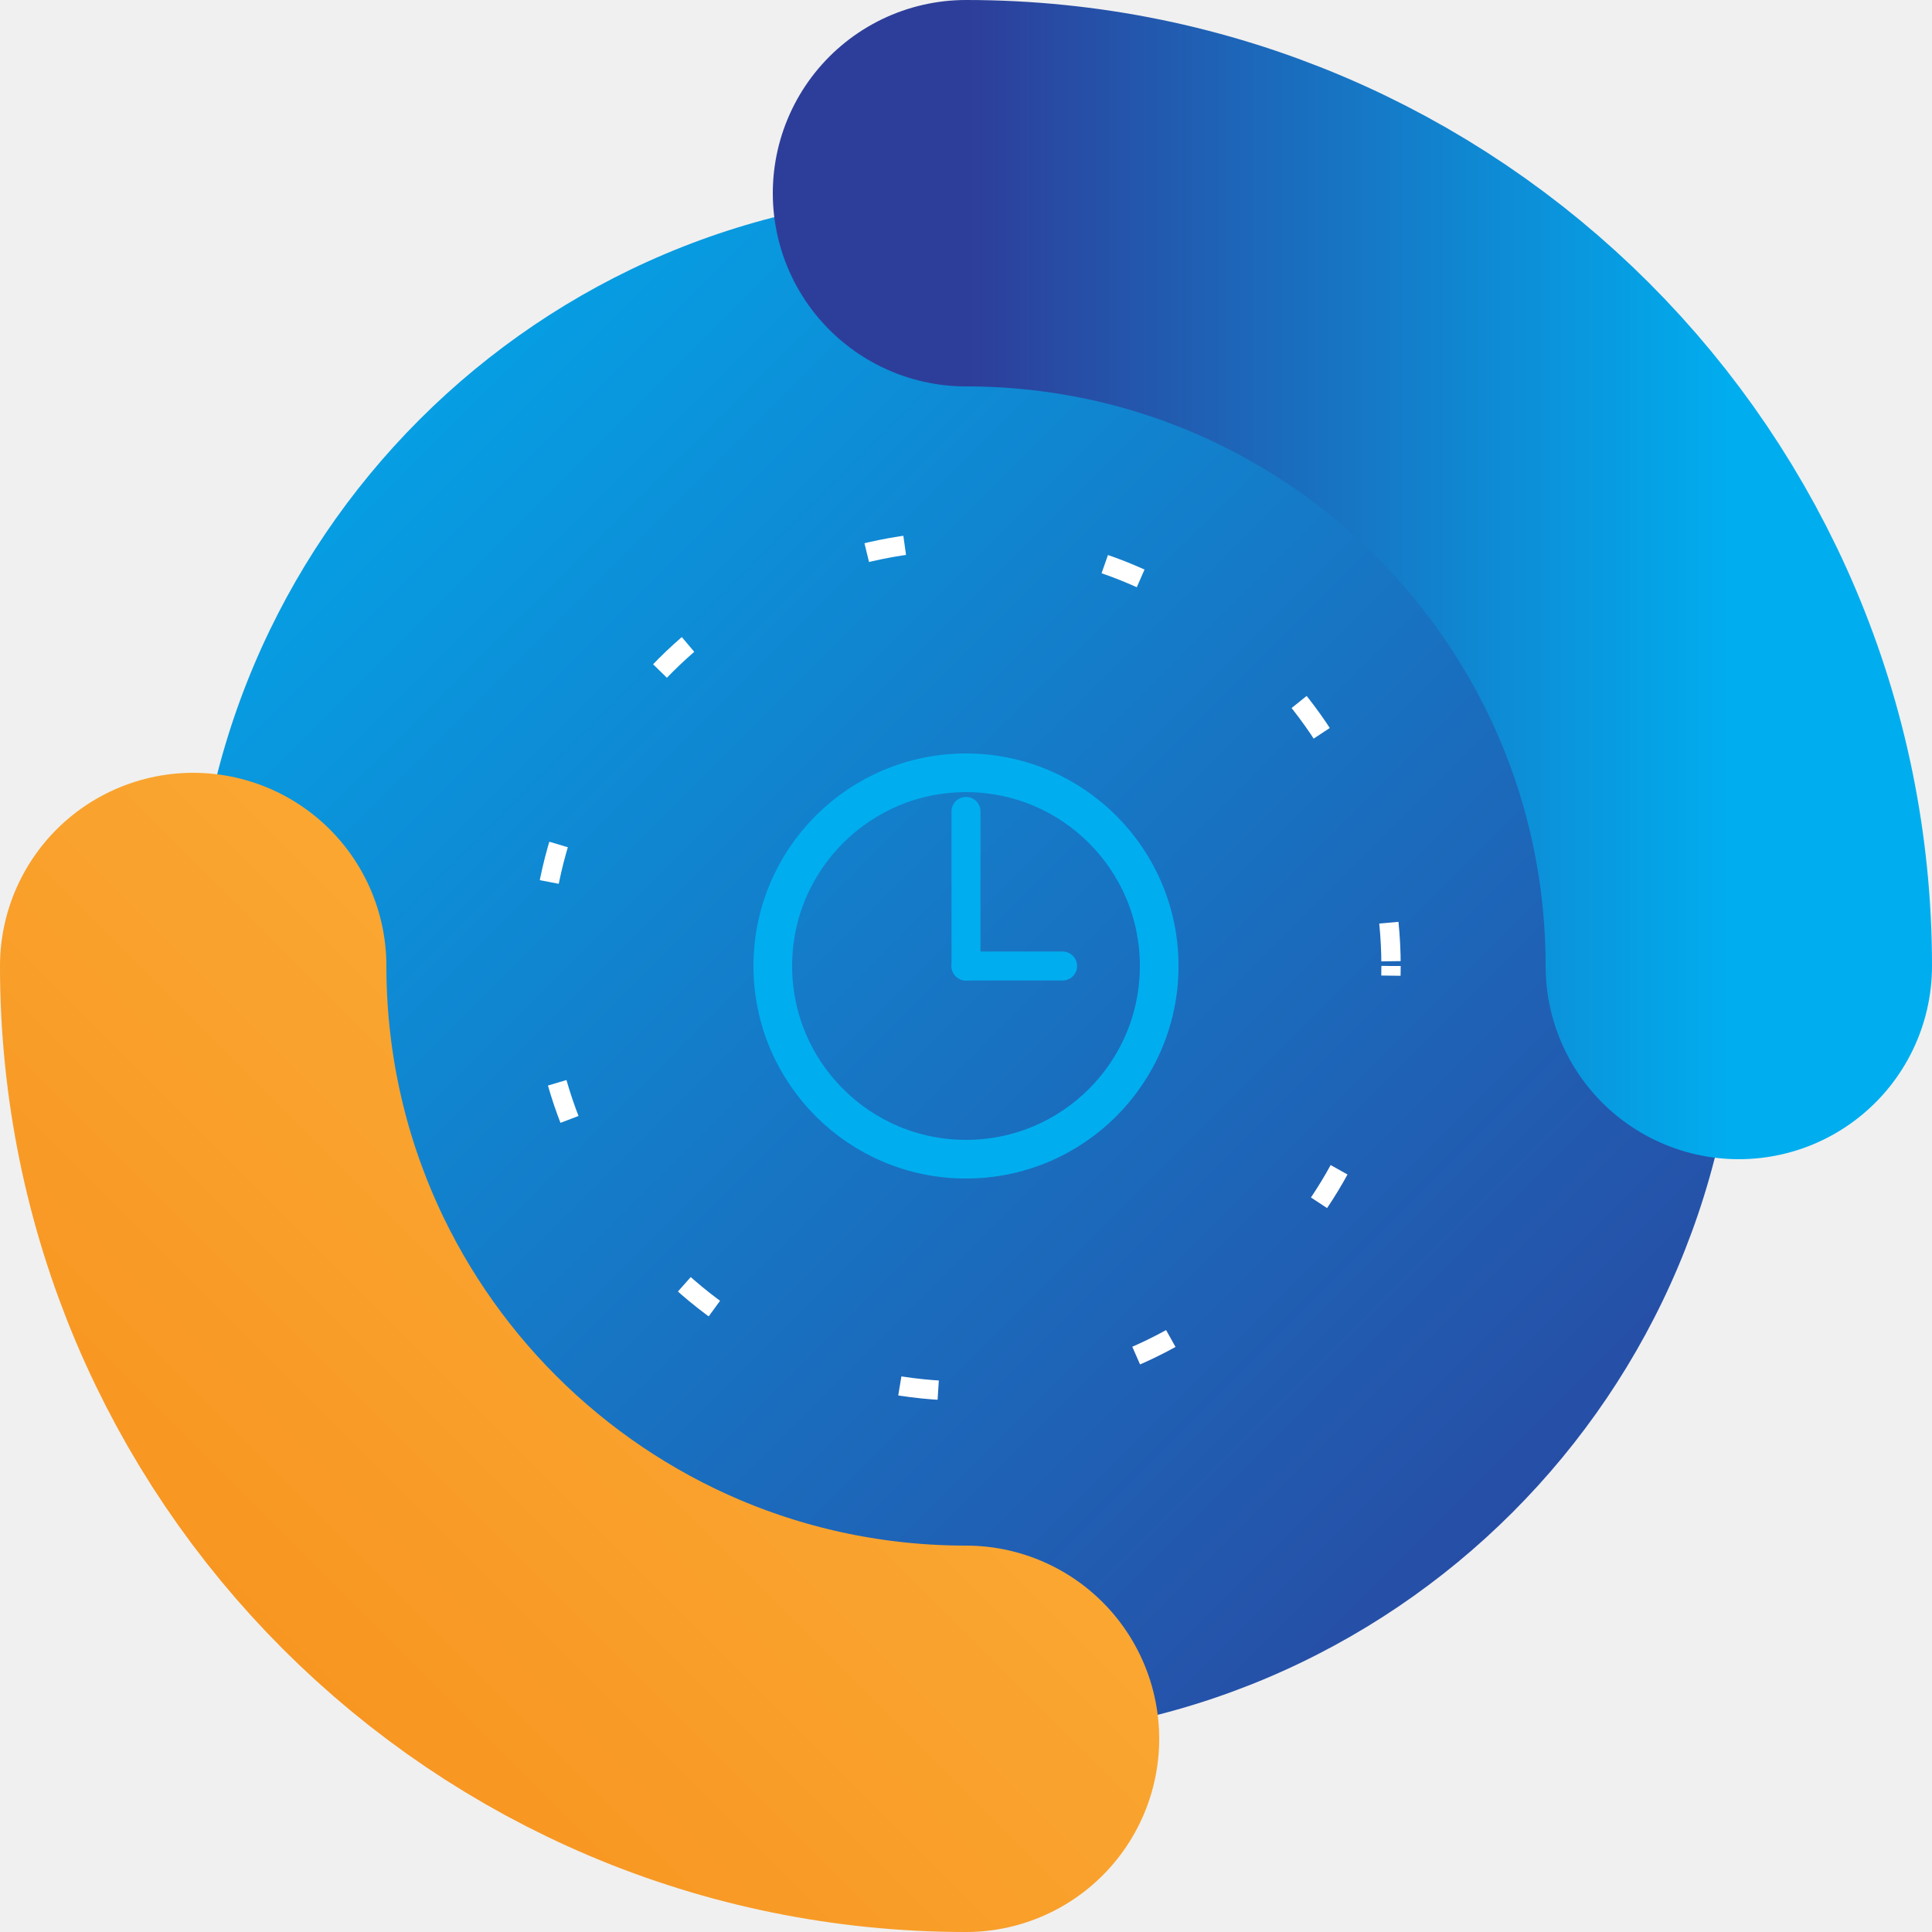
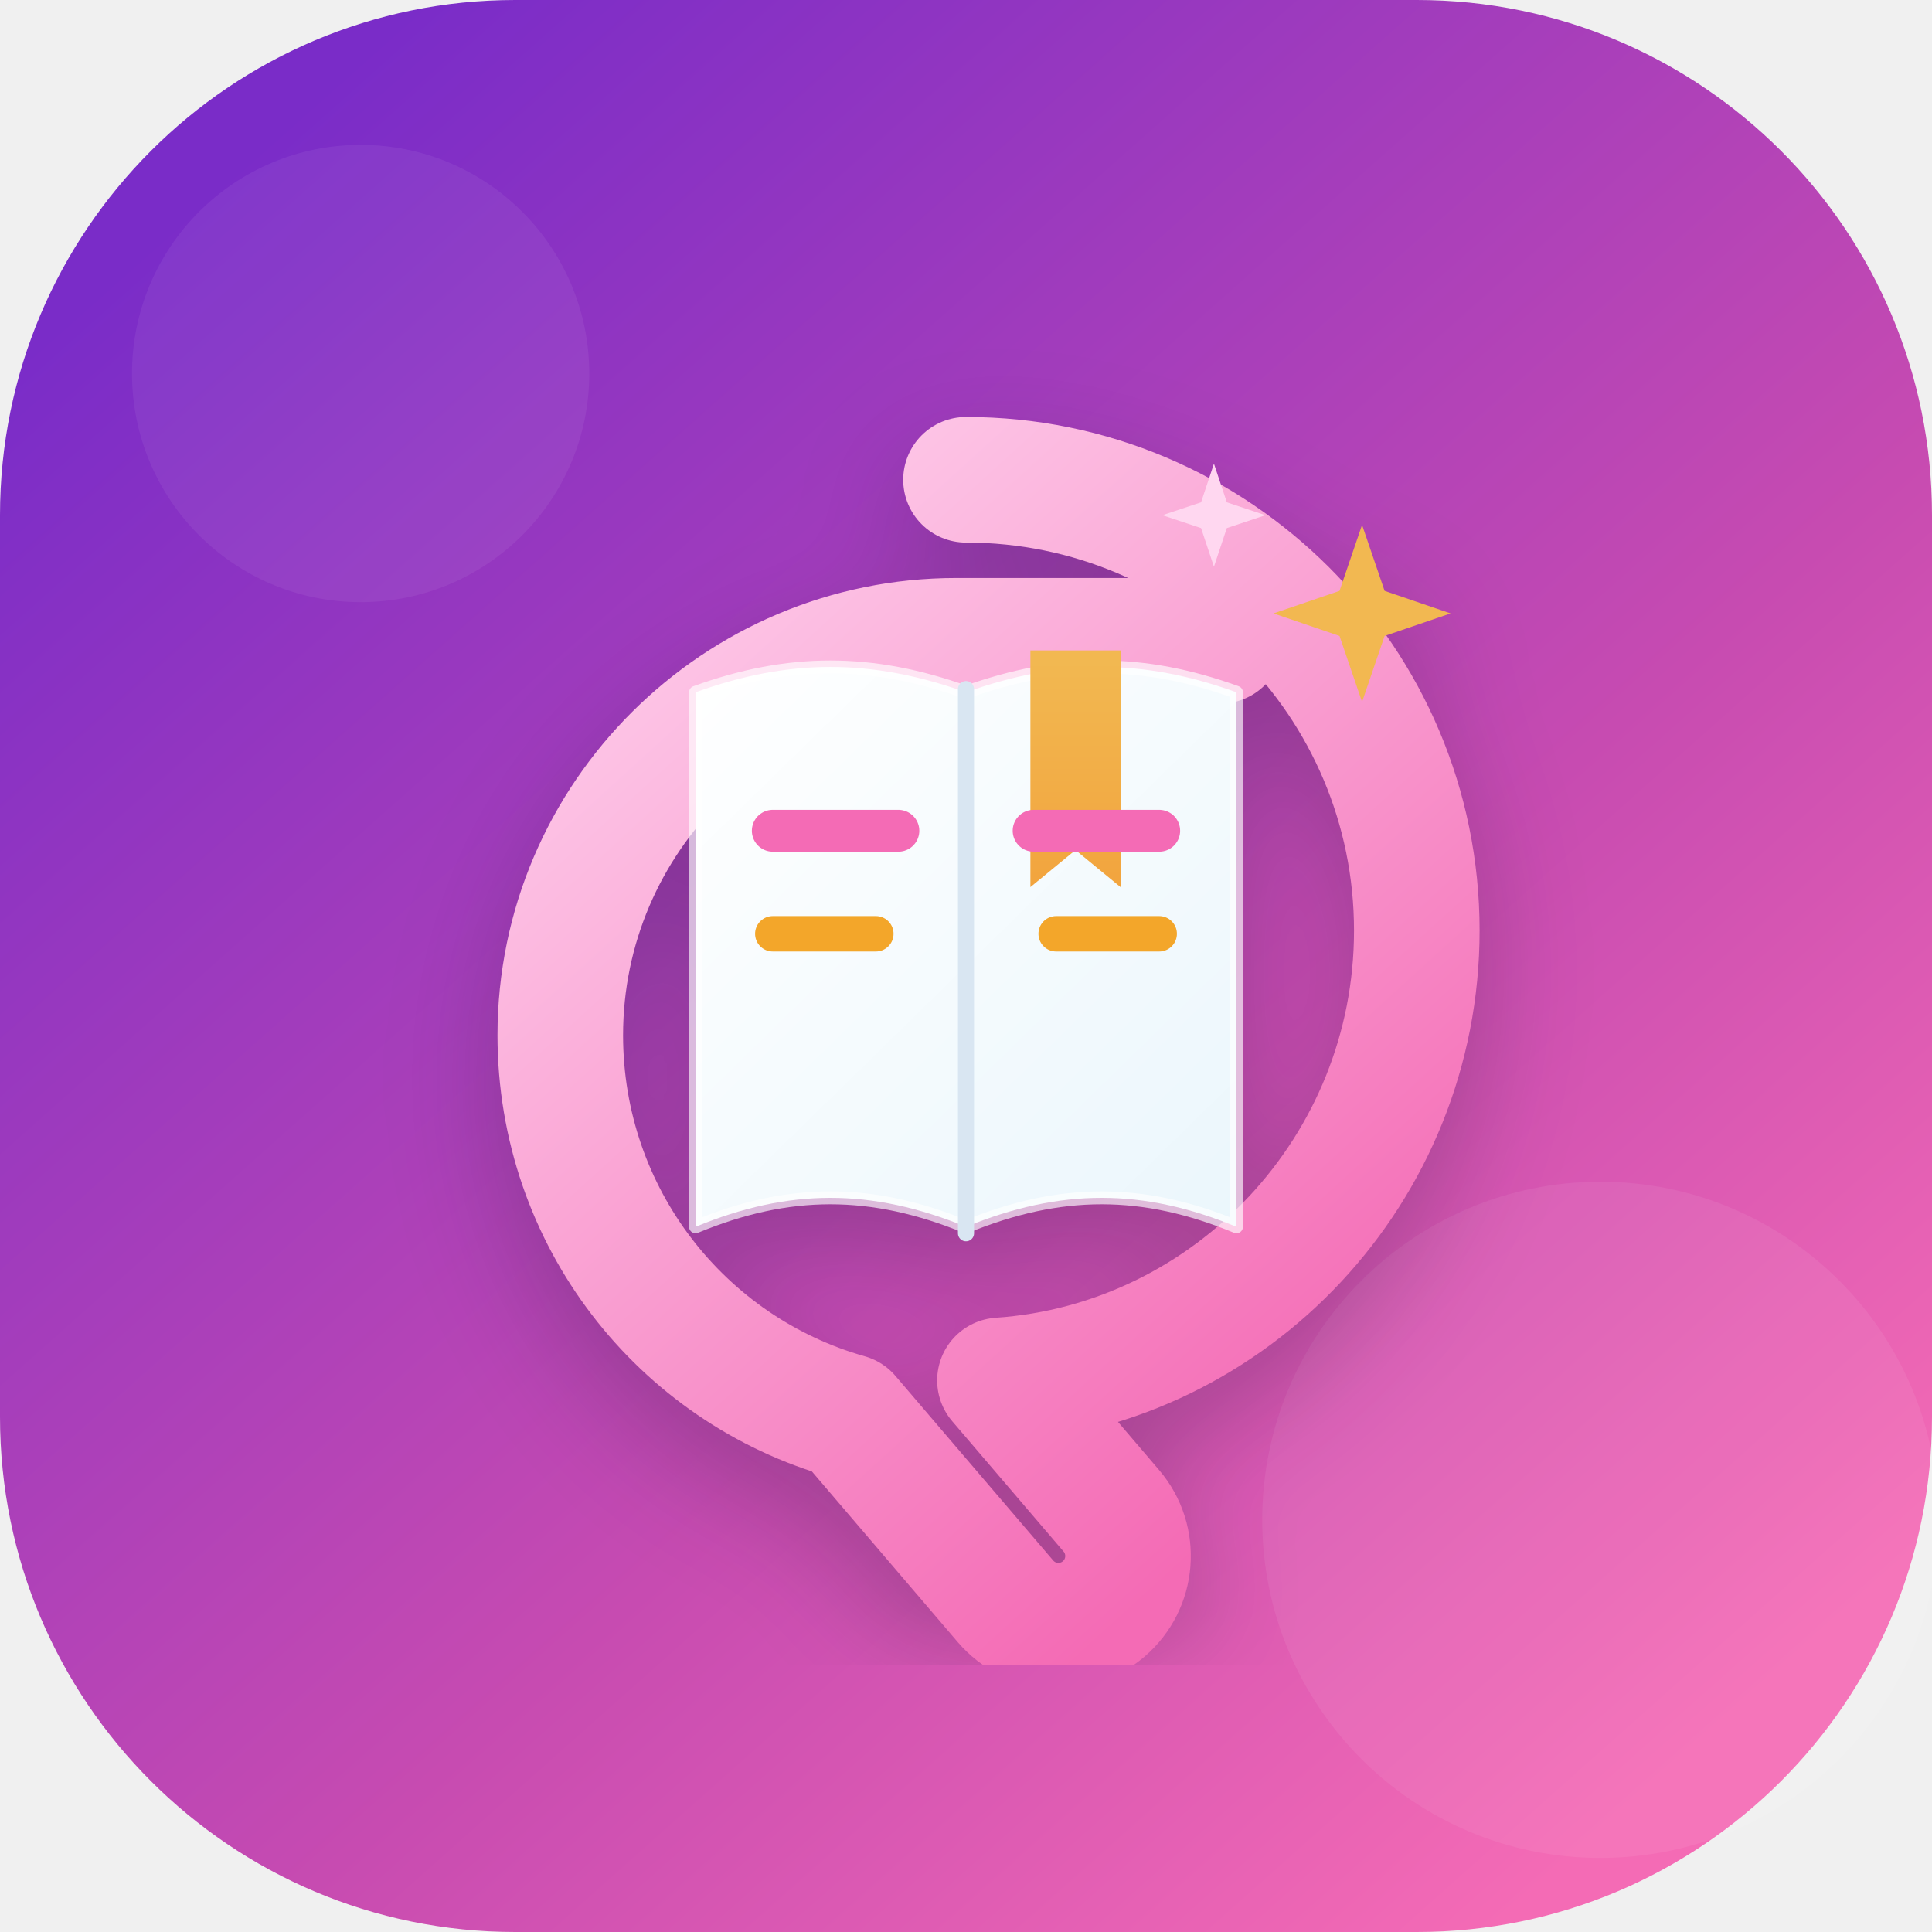
- <svg xmlns="http://www.w3.org/2000/svg" width="100" height="100" viewBox="0 0 100 100" fill="none">
+ <svg xmlns="http://www.w3.org/2000/svg" width="1200" height="1200" viewBox="0 0 1200 1200" fill="none">
  <defs>
-     <linearGradient id="grad1" x1="0%" y1="0%" x2="100%" y2="100%">
-       <stop offset="0%" style="stop-color: #00AEEF; stop-opacity: 1" />
-       <stop offset="100%" style="stop-color: #2D3E9A; stop-opacity: 1" />
+     <linearGradient id="bg" x1="150" y1="100" x2="1040" y2="1100" gradientUnits="userSpaceOnUse">
+       <stop offset="0" stop-color="#7A2CC8" />
+       <stop offset="0.62" stop-color="#C74BB1" />
+       <stop offset="1" stop-color="#F46BB5" />
    </linearGradient>
-     <linearGradient id="grad2" x1="0%" y1="100%" x2="100%" y2="0%">
-       <stop offset="0%" style="stop-color: #F7931E; stop-opacity: 1" />
-       <stop offset="100%" style="stop-color: #FBB03B; stop-opacity: 1" />
+     <linearGradient id="qstroke" x1="350" y1="278" x2="870" y2="850" gradientUnits="userSpaceOnUse">
+       <stop offset="0" stop-color="#FFD7F0" />
+       <stop offset="1" stop-color="#F46BB5" />
    </linearGradient>
-     <linearGradient id="grad3" x1="0%" y1="0%" x2="100%" y2="0%">
-       <stop offset="0%" style="stop-color: #2D3E9A; stop-opacity: 1" />
-       <stop offset="100%" style="stop-color: #00AEEF; stop-opacity: 1" />
+     <linearGradient id="book" x1="424" y1="420" x2="776" y2="780" gradientUnits="userSpaceOnUse">
+       <stop offset="0" stop-color="#FFFFFF" />
+       <stop offset="1" stop-color="#EAF6FC" />
    </linearGradient>
-     <linearGradient id="arrow" x1="0%" y1="100%" x2="100%" y2="0%">
-       <stop offset="0%" style="stop-color: #F7931E; stop-opacity: 1" />
-       <stop offset="100%" style="stop-color: #FBB03B; stop-opacity: 1" />
+     <linearGradient id="bookmark" x1="636" y1="410" x2="636" y2="595" gradientUnits="userSpaceOnUse">
+       <stop offset="0" stop-color="#F2B851" />
+       <stop offset="1" stop-color="#F29E38" />
    </linearGradient>
+     <filter id="shadow" x="176" y="170" width="852" height="864" filterUnits="userSpaceOnUse" color-interpolation-filters="sRGB">
+       <feFlood flood-opacity="0" result="BackgroundImageFix" />
+       <feColorMatrix in="SourceAlpha" type="matrix" values="0 0 0 0 0 0 0 0 0 0 0 0 0 0 0 0 0 0 127 0" result="hardAlpha" />
+       <feOffset dy="26" />
+       <feGaussianBlur stdDeviation="34" />
+       <feColorMatrix type="matrix" values="0 0 0 0 0.031 0 0 0 0 0.067 0 0 0 0 0.122 0 0 0 0.22 0" />
+       <feBlend mode="normal" in2="BackgroundImageFix" result="effect1_dropShadow_1_1" />
+       <feBlend mode="normal" in="SourceGraphic" in2="effect1_dropShadow_1_1" result="shape" />
+     </filter>
  </defs>
-   <circle cx="50" cy="50" r="40" fill="url(#grad1)" />
-   <path d="M50 10 A 40 40 0 0 1 90 50" stroke="url(#grad3)" stroke-width="20" fill="none" stroke-linecap="round" />
-   <path d="M50 90 A 40 40 0 0 1 10 50" stroke="url(#grad2)" stroke-width="20" fill="none" stroke-linecap="round" />
-   <circle cx="50" cy="50" r="22" fill="none" stroke="white" stroke-width="1" stroke-dasharray="2 10.5" stroke-dashoffset="1.5" />
-   <circle cx="50" cy="50" r="10" fill="none" stroke="#00AEEF" stroke-width="2" />
-   <line x1="50" y1="50" x2="50" y2="42" stroke="#00AEEF" stroke-width="1.5" stroke-linecap="round" />
-   <line x1="50" y1="50" x2="55" y2="50" stroke="#00AEEF" stroke-width="1.5" stroke-linecap="round" />
-   <path d="M25 75 L48 52 L42 58 L75 25 L52 48 L58 42 L25 75Z" fill="url(#arrow)" />
+   <rect width="1200" height="1200" rx="320" fill="url(#bg)" />
+   <circle cx="224" cy="232" r="142" fill="#FFFFFF" fill-opacity="0.06" />
+   <circle cx="994" cy="944" r="210" fill="#FFFFFF" fill-opacity="0.07" />
+   <g filter="url(#shadow)">
+     <path d="M600 298C754.639 298 880 423.361 880 578C880 726.208 764.873 847.525 621.086 857.404L690.263 938.367C705.782 956.525 703.652 983.833 685.494 999.353C667.337 1014.87 640.028 1012.74 624.509 994.584L526.534 879.951C423.364 850.864 348 755.94 348 643C348 507.69 458.609 398 593.919 398H758" stroke="url(#qstroke)" stroke-width="78" stroke-linecap="round" stroke-linejoin="round" />
+     <path d="M432 430C490 409 541.333 409 600 430V762C541.333 738 490 738 432 762V430Z" fill="url(#book)" />
+     <path d="M768 430C710 409 658.667 409 600 430V762C658.667 738 710 738 768 762V430Z" fill="url(#book)" />
+     <path d="M432 430C490 409 541.333 409 600 430C658.667 409 710 409 768 430V762C710 738 658.667 738 600 762C541.333 738 490 738 432 762V430Z" stroke="#FFFFFF" stroke-opacity="0.65" stroke-width="8" stroke-linejoin="round" />
+     <path d="M600 428V766" stroke="#D9E6F2" stroke-width="10" stroke-linecap="round" />
+     <path d="M640 404H696V551L668 528L640 551V404Z" fill="url(#bookmark)" />
+     <path d="M480 516H558" stroke="#F46BB5" stroke-width="26" stroke-linecap="round" />
+     <path d="M480 580H544" stroke="#F3A62A" stroke-width="22" stroke-linecap="round" />
+     <path d="M642 516H720" stroke="#F46BB5" stroke-width="26" stroke-linecap="round" />
+     <path d="M656 580H720" stroke="#F3A62A" stroke-width="22" stroke-linecap="round" />
+     <path d="M846 326L860 367L901 381L860 395L846 436L832 395L791 381L832 367L846 326Z" fill="#F2B851" />
+     <path d="M754 288L762 312L786 320L762 328L754 352L746 328L722 320L746 312L754 288Z" fill="#FFD7F0" />
+   </g>
</svg>
